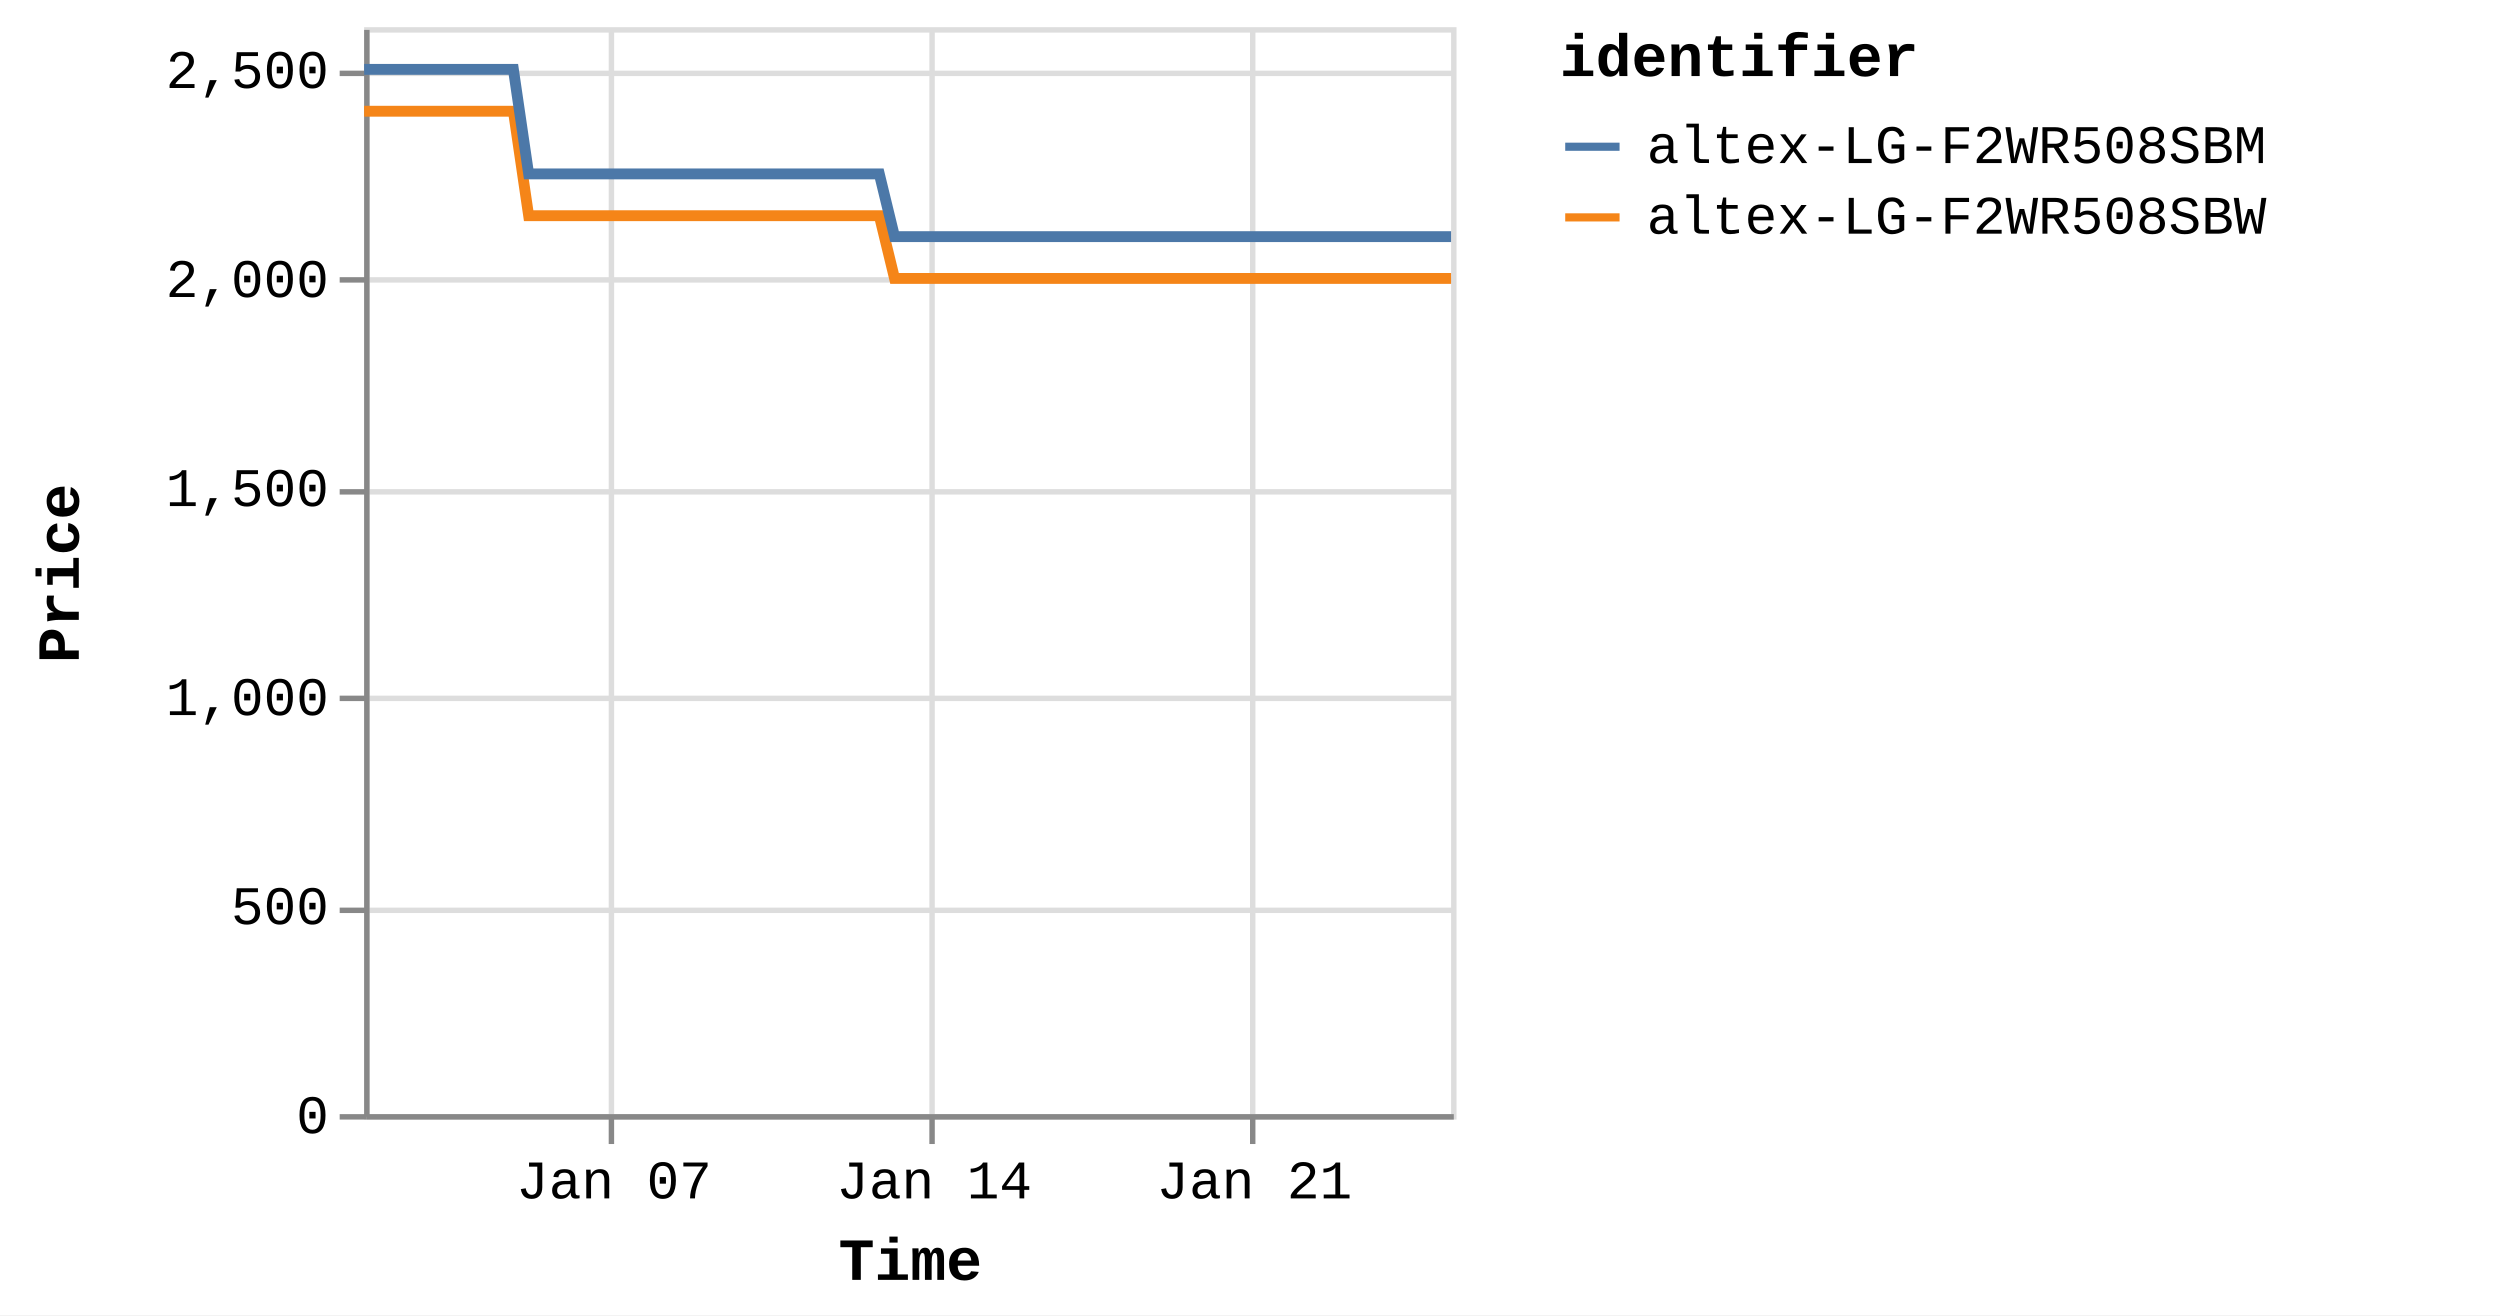
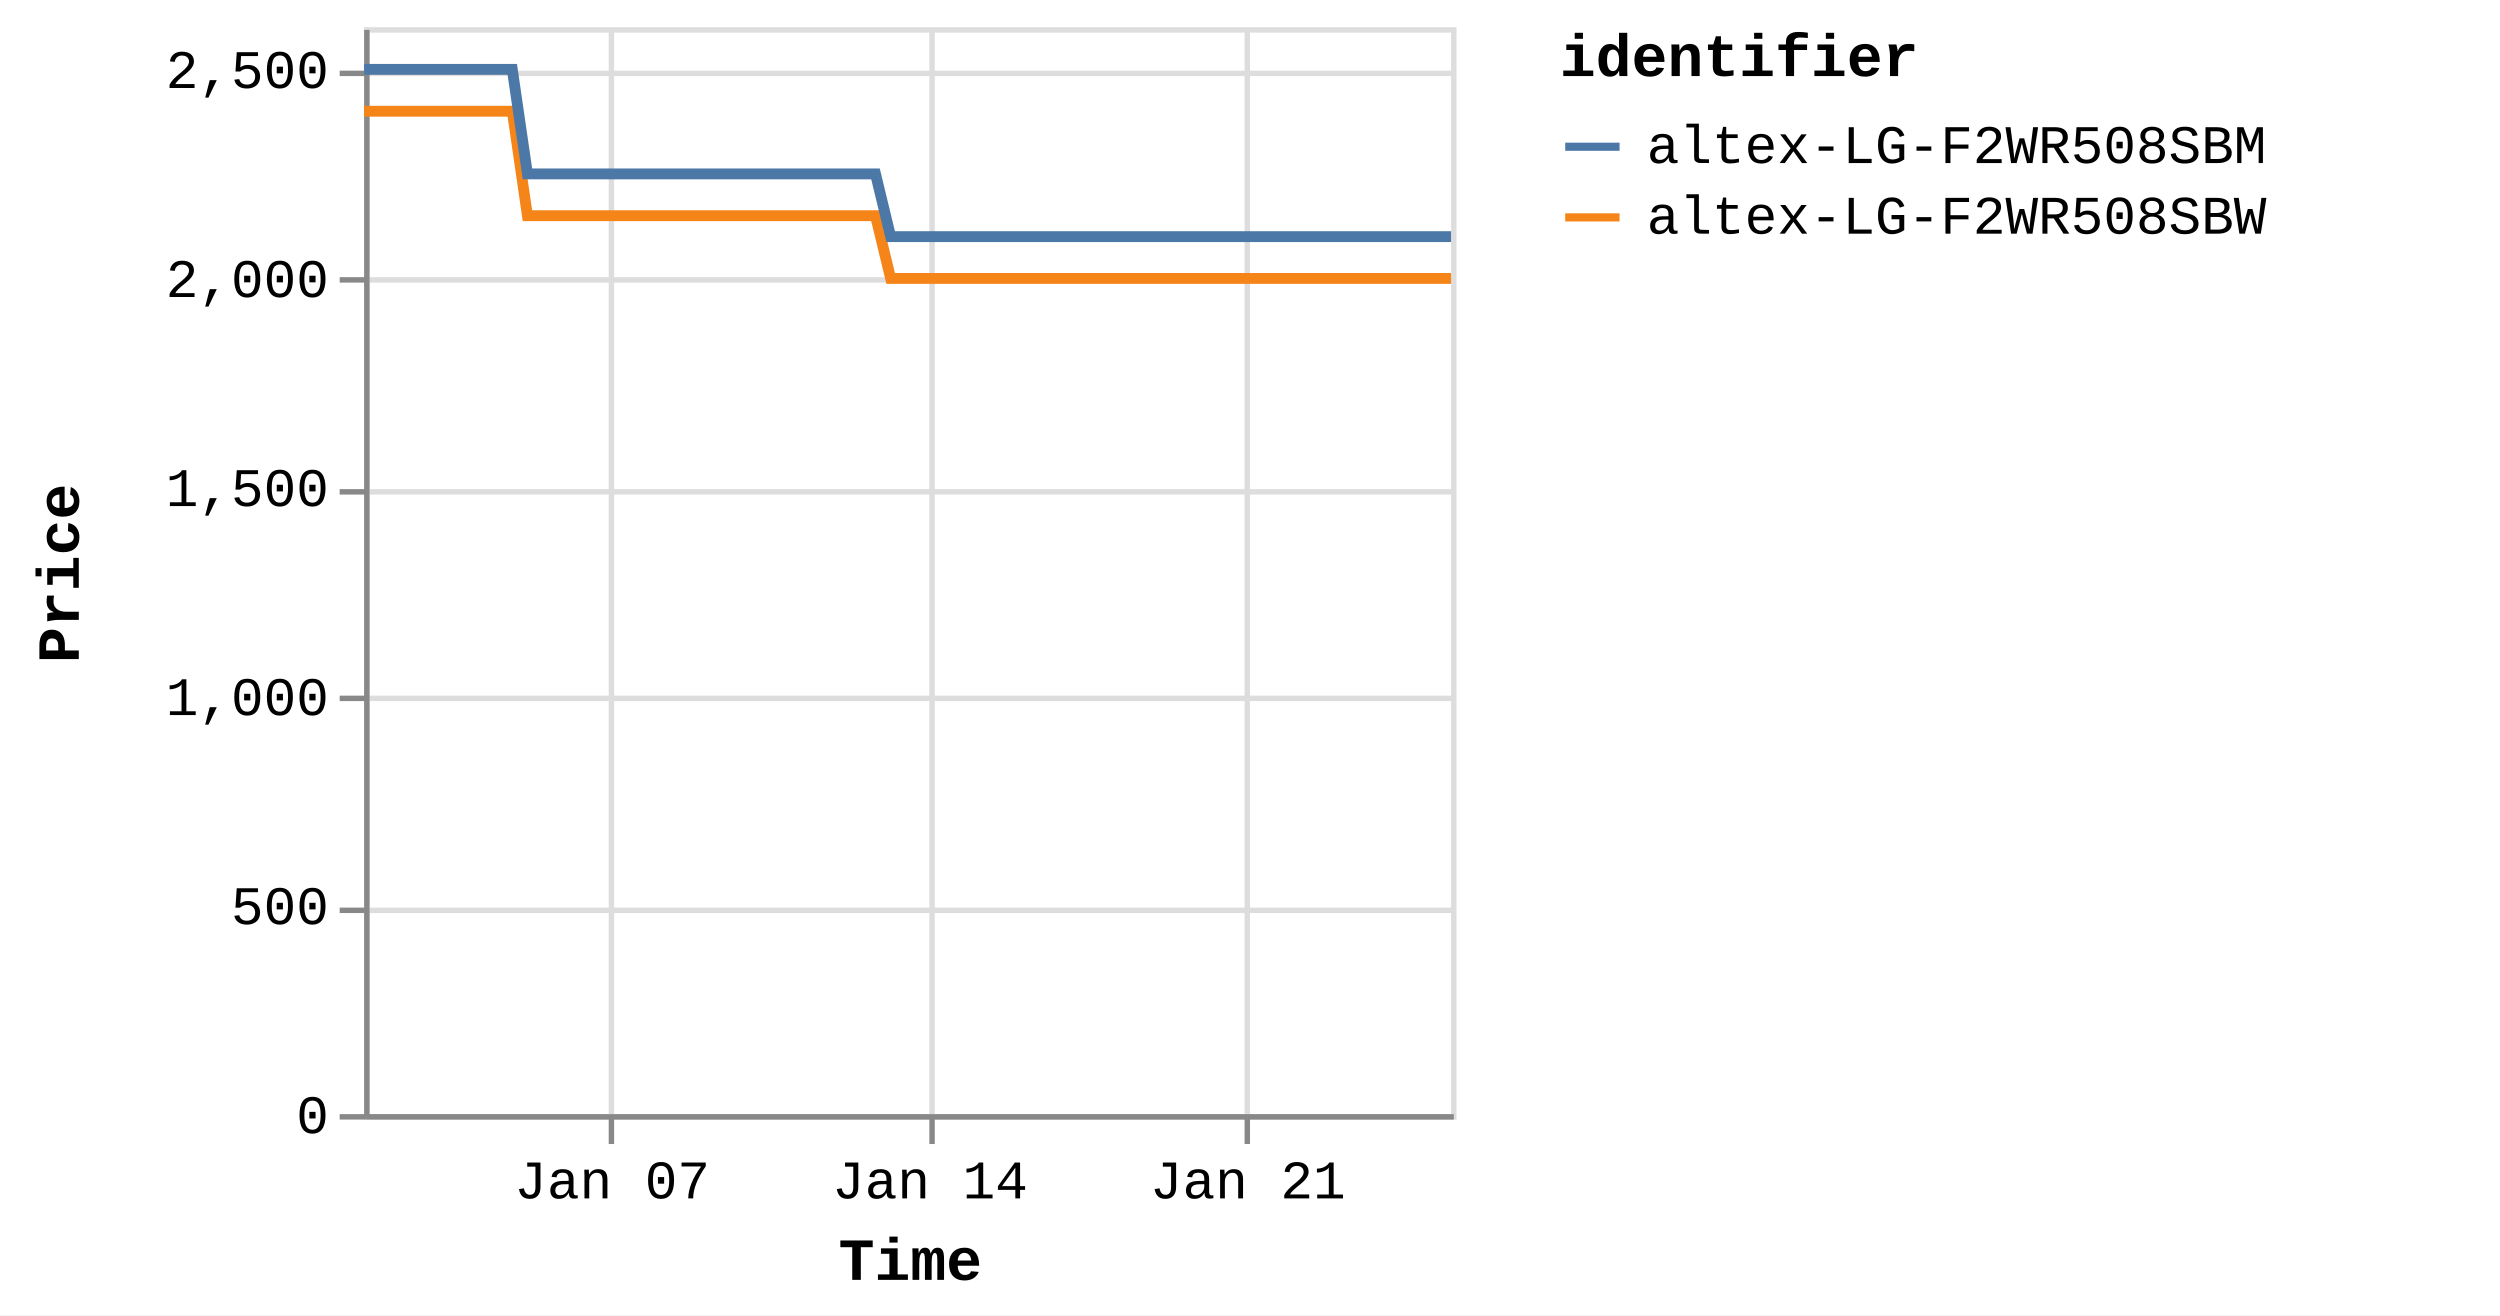
<svg xmlns="http://www.w3.org/2000/svg" version="1.1" class="marks" width="460" height="242" viewBox="0 0 460 242">
  <rect width="460" height="242" fill="white" />
  <g fill="none" stroke-miterlimit="10" transform="translate(67,5)">
    <g class="mark-group role-frame root" role="graphics-object" aria-roledescription="group mark container">
      <g transform="translate(0,0)">
        <path class="background" aria-hidden="true" d="M0.5,0.5h200v200h-200Z" stroke="#ddd" />
        <g>
          <g class="mark-group role-axis" aria-hidden="true">
            <g transform="translate(0.5,200.5)">
              <path class="background" aria-hidden="true" d="M0,0h0v0h0Z" pointer-events="none" />
              <g>
                <g class="mark-rule role-axis-grid" pointer-events="none">
                  <line transform="translate(45,-200)" x2="0" y2="200" stroke="#ddd" stroke-width="1" opacity="1" />
                  <line transform="translate(104,-200)" x2="0" y2="200" stroke="#ddd" stroke-width="1" opacity="1" />
-                   <line transform="translate(163,-200)" x2="0" y2="200" stroke="#ddd" stroke-width="1" opacity="1" />
+                   <line transform="translate(162,-200)" x2="0" y2="200" stroke="#ddd" stroke-width="1" opacity="1" />
                </g>
              </g>
              <path class="foreground" aria-hidden="true" d="" pointer-events="none" display="none" />
            </g>
          </g>
          <g class="mark-group role-axis" aria-hidden="true">
            <g transform="translate(0.5,0.5)">
              <path class="background" aria-hidden="true" d="M0,0h0v0h0Z" pointer-events="none" />
              <g>
                <g class="mark-rule role-axis-grid" pointer-events="none">
                  <line transform="translate(0,200)" x2="200" y2="0" stroke="#ddd" stroke-width="1" opacity="1" />
                  <line transform="translate(0,162)" x2="200" y2="0" stroke="#ddd" stroke-width="1" opacity="1" />
                  <line transform="translate(0,123)" x2="200" y2="0" stroke="#ddd" stroke-width="1" opacity="1" />
                  <line transform="translate(0,85)" x2="200" y2="0" stroke="#ddd" stroke-width="1" opacity="1" />
                  <line transform="translate(0,46)" x2="200" y2="0" stroke="#ddd" stroke-width="1" opacity="1" />
                  <line transform="translate(0,8)" x2="200" y2="0" stroke="#ddd" stroke-width="1" opacity="1" />
                </g>
              </g>
              <path class="foreground" aria-hidden="true" d="" pointer-events="none" display="none" />
            </g>
          </g>
-           <g class="mark-group role-axis" role="graphics-symbol" aria-roledescription="axis" aria-label="X-axis titled 'Time' for a time scale with values from Monday, 01 January 2024, 2:19:43 PM to Thursday, 25 January 2024, 8:40:04 AM">
+           <g class="mark-group role-axis" role="graphics-symbol" aria-roledescription="axis" aria-label="X-axis titled 'Time' for a time scale with values from Monday, 01 January 2024, 2:19:43 PM to Thursday, 25 January 2024, 12:53:48 PM">
            <g transform="translate(0.5,200.5)">
              <path class="background" aria-hidden="true" d="M0,0h0v0h0Z" pointer-events="none" />
              <g>
                <g class="mark-rule role-axis-tick" pointer-events="none">
                  <line transform="translate(45,0)" x2="0" y2="5" stroke="#888" stroke-width="1" opacity="1" />
                  <line transform="translate(104,0)" x2="0" y2="5" stroke="#888" stroke-width="1" opacity="1" />
-                   <line transform="translate(163,0)" x2="0" y2="5" stroke="#888" stroke-width="1" opacity="1" />
+                   <line transform="translate(162,0)" x2="0" y2="5" stroke="#888" stroke-width="1" opacity="1" />
                </g>
                <g class="mark-text role-axis-label" pointer-events="none">
-                   <text text-anchor="middle" transform="translate(45.47165,15)" font-family="Liberation Mono" font-size="10px" fill="#000" opacity="1">Jan 07</text>
-                   <text text-anchor="middle" transform="translate(104.3839,15)" font-family="Liberation Mono" font-size="10px" fill="#000" opacity="1">Jan 14</text>
-                   <text text-anchor="middle" transform="translate(163.2962,15)" font-family="Liberation Mono" font-size="10px" fill="#000" opacity="1">Jan 21</text>
+                   <text text-anchor="middle" transform="translate(45.13697,15)" font-family="Liberation Mono" font-size="10px" fill="#000" opacity="1">Jan 07</text>
+                   <text text-anchor="middle" transform="translate(103.6157,15)" font-family="Liberation Mono" font-size="10px" fill="#000" opacity="1">Jan 14</text>
+                   <text text-anchor="middle" transform="translate(162.0944,15)" font-family="Liberation Mono" font-size="10px" fill="#000" opacity="1">Jan 21</text>
                </g>
                <g class="mark-rule role-axis-domain" pointer-events="none">
                  <line transform="translate(0,0)" x2="200" y2="0" stroke="#888" stroke-width="1" opacity="1" />
                </g>
                <g class="mark-text role-axis-title" pointer-events="none">
                  <text text-anchor="middle" transform="translate(100,30)" font-family="Liberation Mono" font-size="11px" font-weight="bold" fill="#000" opacity="1">Time</text>
                </g>
              </g>
              <path class="foreground" aria-hidden="true" d="" pointer-events="none" display="none" />
            </g>
          </g>
          <g class="mark-group role-axis" role="graphics-symbol" aria-roledescription="axis" aria-label="Y-axis titled 'Price' for a linear scale with values from 0 to 2,600">
            <g transform="translate(0.5,0.5)">
              <path class="background" aria-hidden="true" d="M0,0h0v0h0Z" pointer-events="none" />
              <g>
                <g class="mark-rule role-axis-tick" pointer-events="none">
                  <line transform="translate(0,200)" x2="-5" y2="0" stroke="#888" stroke-width="1" opacity="1" />
                  <line transform="translate(0,162)" x2="-5" y2="0" stroke="#888" stroke-width="1" opacity="1" />
                  <line transform="translate(0,123)" x2="-5" y2="0" stroke="#888" stroke-width="1" opacity="1" />
                  <line transform="translate(0,85)" x2="-5" y2="0" stroke="#888" stroke-width="1" opacity="1" />
                  <line transform="translate(0,46)" x2="-5" y2="0" stroke="#888" stroke-width="1" opacity="1" />
                  <line transform="translate(0,8)" x2="-5" y2="0" stroke="#888" stroke-width="1" opacity="1" />
                </g>
                <g class="mark-text role-axis-label" pointer-events="none">
                  <text text-anchor="end" transform="translate(-7,203)" font-family="Liberation Mono" font-size="10px" fill="#000" opacity="1">0</text>
                  <text text-anchor="end" transform="translate(-7,164.5385)" font-family="Liberation Mono" font-size="10px" fill="#000" opacity="1">500</text>
                  <text text-anchor="end" transform="translate(-7,126.0769)" font-family="Liberation Mono" font-size="10px" fill="#000" opacity="1">1,000</text>
                  <text text-anchor="end" transform="translate(-7,87.61538)" font-family="Liberation Mono" font-size="10px" fill="#000" opacity="1">1,500</text>
                  <text text-anchor="end" transform="translate(-7,49.15385)" font-family="Liberation Mono" font-size="10px" fill="#000" opacity="1">2,000</text>
                  <text text-anchor="end" transform="translate(-7,10.69231)" font-family="Liberation Mono" font-size="10px" fill="#000" opacity="1">2,500</text>
                </g>
                <g class="mark-rule role-axis-domain" pointer-events="none">
                  <line transform="translate(0,200)" x2="0" y2="-200" stroke="#888" stroke-width="1" opacity="1" />
                </g>
                <g class="mark-text role-axis-title" pointer-events="none">
                  <text text-anchor="middle" transform="translate(-51,100) rotate(-90) translate(0,-2)" font-family="Liberation Mono" font-size="11px" font-weight="bold" fill="#000" opacity="1">Price</text>
                </g>
              </g>
              <path class="foreground" aria-hidden="true" d="" pointer-events="none" display="none" />
            </g>
          </g>
          <g class="mark-group role-scope pathgroup" role="graphics-object" aria-roledescription="group mark container">
            <g transform="translate(0,0)">
              <path class="background" aria-hidden="true" d="M0,0h200v200h-200Z" />
              <g>
                <g class="mark-line role-mark marks" role="graphics-object" aria-roledescription="line mark container">
-                   <path aria-label="Time: Jan 01, 2024; Price: 2399; identifier: altex-LG-F2WR508SBW" role="graphics-symbol" aria-roledescription="line mark" d="M0,15.462L0.881,15.462L2.214,15.462L5.019,15.462L6.423,15.462L7.898,15.462L9.238,15.462L10.629,15.462L13.436,15.462L14.839,15.462L16.315,15.462L17.656,15.462L19.043,15.462L21.852,15.462L23.257,15.462L24.729,15.462L26.081,15.462L27.463,15.462L30.272,34.692L31.673,34.692L33.146,34.692L34.494,34.692L35.877,34.692L38.685,34.692L40.086,34.692L41.556,34.692L42.903,34.692L44.292,34.692L47.107,34.692L48.502,34.692L49.971,34.692L51.319,34.692L52.709,34.692L55.522,34.692L56.928,34.692L58.404,34.692L59.746,34.692L61.124,34.692L63.941,34.692L65.342,34.692L66.835,34.692L68.164,34.692L69.541,34.692L72.356,34.692L73.759,34.692L75.236,34.692L76.574,34.692L77.957,34.692L80.77,34.692L82.173,34.692L83.654,34.692L84.996,34.692L86.374,34.692L89.185,34.692L90.59,34.692L92.063,34.692L93.408,34.692L94.79,34.692L97.597,46.231L98.997,46.231L100.467,46.231L101.815,46.231L103.204,46.231L106.019,46.231L107.413,46.231L108.882,46.231L110.228,46.231L111.621,46.231L114.436,46.231L115.841,46.231L117.322,46.231L118.661,46.231L120.037,46.231L122.848,46.231L124.258,46.231L125.735,46.231L127.079,46.231L128.453,46.231L131.265,46.231L132.674,46.231L134.152,46.231L135.492,46.231L136.869,46.231L139.68,46.231L141.084,46.231L142.564,46.231L143.902,46.231L145.289,46.231L148.098,46.231L149.502,46.231L150.981,46.231L152.325,46.231L153.701,46.231L156.514,46.231L157.909,46.231L159.381,46.231L160.733,46.231L162.12,46.231L164.924,46.231L166.326,46.231L167.796,46.231L169.145,46.231L170.534,46.231L173.353,46.231L174.758,46.231L176.238,46.231L177.57,46.231L178.95,46.231L181.763,46.231L183.172,46.231L184.652,46.231L185.993,46.231L187.366,46.231L190.181,46.231L191.587,46.231L193.067,46.231L194.406,46.231L195.783,46.231L198.6,46.231L200,46.231" stroke="#f58518" stroke-width="2" />
+                   <path aria-label="Time: Jan 01, 2024; Price: 2399; identifier: altex-LG-F2WR508SBW" role="graphics-symbol" aria-roledescription="line mark" d="M0,15.462L0.875,15.462L2.198,15.462L4.982,15.462L6.376,15.462L7.84,15.462L9.17,15.462L10.55,15.462L13.337,15.462L14.73,15.462L16.195,15.462L17.526,15.462L18.903,15.462L21.691,15.462L23.085,15.462L24.547,15.462L25.889,15.462L27.261,15.462L30.049,34.692L31.44,34.692L32.902,34.692L34.24,34.692L35.613,34.692L38.401,34.692L39.791,34.692L41.25,34.692L42.587,34.692L43.966,34.692L46.76,34.692L48.145,34.692L49.603,34.692L50.942,34.692L52.321,34.692L55.113,34.692L56.509,34.692L57.974,34.692L59.307,34.692L60.674,34.692L63.47,34.692L64.861,34.692L66.343,34.692L67.663,34.692L69.029,34.692L71.823,34.692L73.216,34.692L74.682,34.692L76.011,34.692L77.384,34.692L80.175,34.692L81.569,34.692L83.038,34.692L84.37,34.692L85.738,34.692L88.528,34.692L89.923,34.692L91.386,34.692L92.721,34.692L94.093,34.692L96.879,46.231L98.269,46.231L99.728,46.231L101.066,46.231L102.445,46.231L105.239,46.231L106.622,46.231L108.081,46.231L109.417,46.231L110.799,46.231L113.594,46.231L114.988,46.231L116.459,46.231L117.788,46.231L119.153,46.231L121.944,46.231L123.343,46.231L124.809,46.231L126.143,46.231L127.508,46.231L130.299,46.231L131.697,46.231L133.165,46.231L134.495,46.231L135.862,46.231L138.652,46.231L140.046,46.231L141.514,46.231L142.843,46.231L144.22,46.231L147.008,46.231L148.402,46.231L149.869,46.231L151.204,46.231L152.57,46.231L155.362,46.231L156.746,46.231L158.208,46.231L159.55,46.231L160.926,46.231L163.71,46.231L165.102,46.231L166.561,46.231L167.9,46.231L169.279,46.231L172.077,46.231L173.472,46.231L174.941,46.231L176.263,46.231L177.633,46.231L180.426,46.231L181.824,46.231L183.292,46.231L184.624,46.231L185.987,46.231L188.782,46.231L190.177,46.231L191.646,46.231L192.975,46.231L194.342,46.231L197.138,46.231L198.528,46.231L200,46.231" stroke="#f58518" stroke-width="2" />
                </g>
              </g>
              <path class="foreground" aria-hidden="true" d="" display="none" />
            </g>
            <g transform="translate(0,0)">
              <path class="background" aria-hidden="true" d="M0,0h200v200h-200Z" />
              <g>
                <g class="mark-line role-mark marks" role="graphics-object" aria-roledescription="line mark container">
-                   <path aria-label="Time: Jan 01, 2024; Price: 2499; identifier: altex-LG-F2WR508SBM" role="graphics-symbol" aria-roledescription="line mark" d="M0.001,7.769L0.881,7.769L2.214,7.769L5.02,7.769L6.424,7.769L7.898,7.769L9.238,7.769L10.629,7.769L13.436,7.769L14.84,7.769L16.316,7.769L17.656,7.769L19.044,7.769L21.852,7.769L23.257,7.769L24.729,7.769L26.082,7.769L27.464,7.769L30.272,27L31.673,27L33.146,27L34.494,27L35.877,27L38.686,27L40.086,27L41.556,27L42.903,27L44.293,27L47.107,27L48.502,27L49.971,27L51.32,27L52.709,27L55.523,27L56.929,27L58.404,27L59.747,27L61.124,27L63.941,27L65.342,27L66.835,27L68.165,27L69.541,27L72.356,27L73.759,27L75.236,27L76.574,27L77.958,27L80.77,27L82.174,27L83.654,27L84.996,27L86.374,27L89.185,27L90.59,27L92.064,27L93.408,27L94.791,27L97.597,38.538L98.998,38.538L100.467,38.538L101.816,38.538L103.205,38.538L106.019,38.538L107.413,38.538L108.882,38.538L110.229,38.538L111.621,38.538L114.437,38.538L115.841,38.538L117.322,38.538L118.661,38.538L120.037,38.538L122.849,38.538L124.258,38.538L125.735,38.538L127.081,38.538L128.454,38.538L131.266,38.538L132.674,38.538L134.152,38.538L135.492,38.538L136.869,38.538L139.68,38.538L141.084,38.538L142.564,38.538L143.903,38.538L145.29,38.538L148.099,38.538L149.502,38.538L150.981,38.538L152.326,38.538L153.701,38.538L156.514,38.538L157.909,38.538L159.381,38.538L160.734,38.538L162.12,38.538L164.924,38.538L166.327,38.538L167.796,38.538L169.145,38.538L170.534,38.538L173.353,38.538L174.759,38.538L176.238,38.538L177.571,38.538L178.95,38.538L181.764,38.538L183.173,38.538L184.652,38.538L185.994,38.538L187.366,38.538L190.182,38.538L191.587,38.538L193.067,38.538L194.406,38.538L195.783,38.538L198.6,38.538L200,38.538" stroke="#4c78a8" stroke-width="2" />
+                   <path aria-label="Time: Jan 01, 2024; Price: 2499; identifier: altex-LG-F2WR508SBM" role="graphics-symbol" aria-roledescription="line mark" d="M0.001,7.769L0.875,7.769L2.198,7.769L4.983,7.769L6.376,7.769L7.84,7.769L9.17,7.769L10.551,7.769L13.337,7.769L14.73,7.769L16.196,7.769L17.526,7.769L18.903,7.769L21.691,7.769L23.086,7.769L24.547,7.769L25.89,7.769L27.262,7.769L30.05,27L31.44,27L32.902,27L34.24,27L35.613,27L38.401,27L39.791,27L41.25,27L42.587,27L43.967,27L46.761,27L48.145,27L49.603,27L50.942,27L52.321,27L55.114,27L56.51,27L57.975,27L59.307,27L60.674,27L63.47,27L64.861,27L66.343,27L67.663,27L69.03,27L71.824,27L73.216,27L74.682,27L76.011,27L77.384,27L80.175,27L81.569,27L83.039,27L84.37,27L85.738,27L88.529,27L89.923,27L91.386,27L92.721,27L94.093,27L96.879,38.538L98.269,38.538L99.728,38.538L101.066,38.538L102.445,38.538L105.239,38.538L106.623,38.538L108.081,38.538L109.417,38.538L110.8,38.538L113.594,38.538L114.989,38.538L116.459,38.538L117.788,38.538L119.154,38.538L121.945,38.538L123.343,38.538L124.809,38.538L126.146,38.538L127.508,38.538L130.299,38.538L131.698,38.538L133.165,38.538L134.495,38.538L135.862,38.538L138.652,38.538L140.046,38.538L141.515,38.538L142.843,38.538L144.22,38.538L147.009,38.538L148.402,38.538L149.87,38.538L151.205,38.538L152.57,38.538L155.362,38.538L156.746,38.538L158.208,38.538L159.551,38.538L160.927,38.538L163.71,38.538L165.102,38.538L166.561,38.538L167.9,38.538L169.279,38.538L172.077,38.538L173.472,38.538L174.941,38.538L176.264,38.538L177.633,38.538L180.426,38.538L181.825,38.538L183.293,38.538L184.625,38.538L185.987,38.538L188.782,38.538L190.177,38.538L191.646,38.538L192.975,38.538L194.342,38.538L197.139,38.538L198.528,38.538L200,38.538" stroke="#4c78a8" stroke-width="2" />
                </g>
              </g>
              <path class="foreground" aria-hidden="true" d="" display="none" />
            </g>
          </g>
          <g class="mark-group role-legend" role="graphics-symbol" aria-roledescription="legend" aria-label="Symbol legend titled 'identifier' for stroke color with 2 values: altex-LG-F2WR508SBM, altex-LG-F2WR508SBW">
            <g transform="translate(220,0)">
              <path class="background" aria-hidden="true" d="M0,0h168v40h-168Z" pointer-events="none" />
              <g>
                <g class="mark-group role-legend-entry">
                  <g transform="translate(0,16)">
                    <path class="background" aria-hidden="true" d="M0,0h0v0h0Z" pointer-events="none" />
                    <g>
                      <g class="mark-group role-scope" role="graphics-object" aria-roledescription="group mark container">
                        <g transform="translate(0,0)">
                          <path class="background" aria-hidden="true" d="M0,0h168v11h-168Z" pointer-events="none" opacity="1" />
                          <g>
                            <g class="mark-symbol role-legend-symbol" pointer-events="none">
                              <path transform="translate(6,6)" d="M-5,0L5,0" stroke="#4c78a8" stroke-width="1.5" opacity="1" />
                            </g>
                            <g class="mark-text role-legend-label" pointer-events="none">
                              <text text-anchor="start" transform="translate(16,9)" font-family="Liberation Mono" font-size="10px" fill="#000" opacity="1">altex-LG-F2WR508SBM</text>
                            </g>
                          </g>
                          <path class="foreground" aria-hidden="true" d="" pointer-events="none" display="none" />
                        </g>
                        <g transform="translate(0,13)">
                          <path class="background" aria-hidden="true" d="M0,0h168v11h-168Z" pointer-events="none" opacity="1" />
                          <g>
                            <g class="mark-symbol role-legend-symbol" pointer-events="none">
                              <path transform="translate(6,6)" d="M-5,0L5,0" stroke="#f58518" stroke-width="1.5" opacity="1" />
                            </g>
                            <g class="mark-text role-legend-label" pointer-events="none">
                              <text text-anchor="start" transform="translate(16,9)" font-family="Liberation Mono" font-size="10px" fill="#000" opacity="1">altex-LG-F2WR508SBW</text>
                            </g>
                          </g>
                          <path class="foreground" aria-hidden="true" d="" pointer-events="none" display="none" />
                        </g>
                      </g>
                    </g>
                    <path class="foreground" aria-hidden="true" d="" pointer-events="none" display="none" />
                  </g>
                </g>
                <g class="mark-text role-legend-title" pointer-events="none">
                  <text text-anchor="start" transform="translate(0,9)" font-family="Liberation Mono" font-size="11px" font-weight="bold" fill="#000" opacity="1">identifier</text>
                </g>
              </g>
              <path class="foreground" aria-hidden="true" d="" pointer-events="none" display="none" />
            </g>
          </g>
        </g>
        <path class="foreground" aria-hidden="true" d="" display="none" />
      </g>
    </g>
  </g>
</svg>
